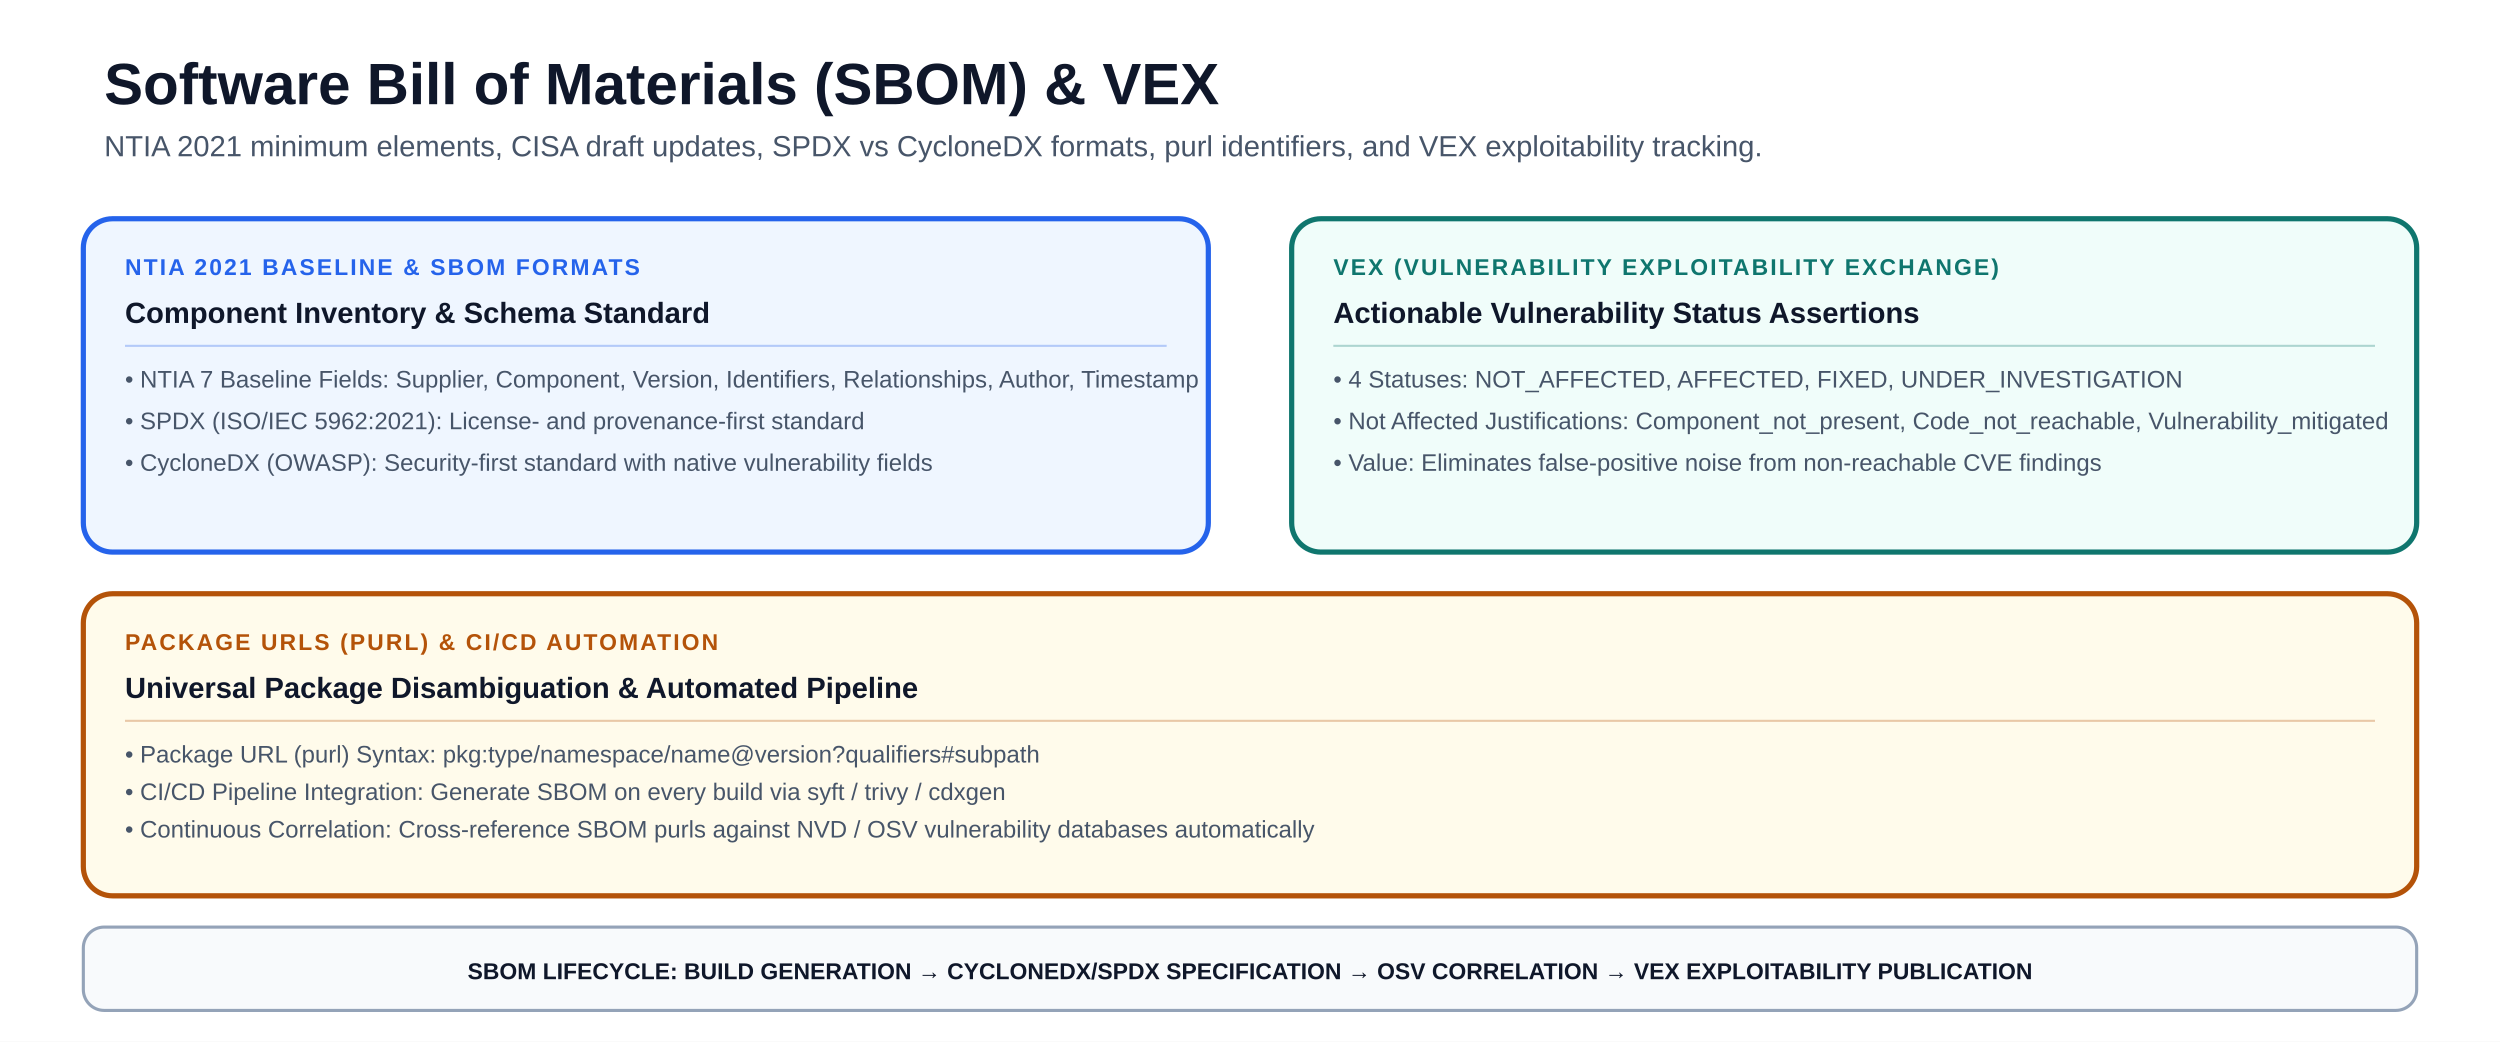
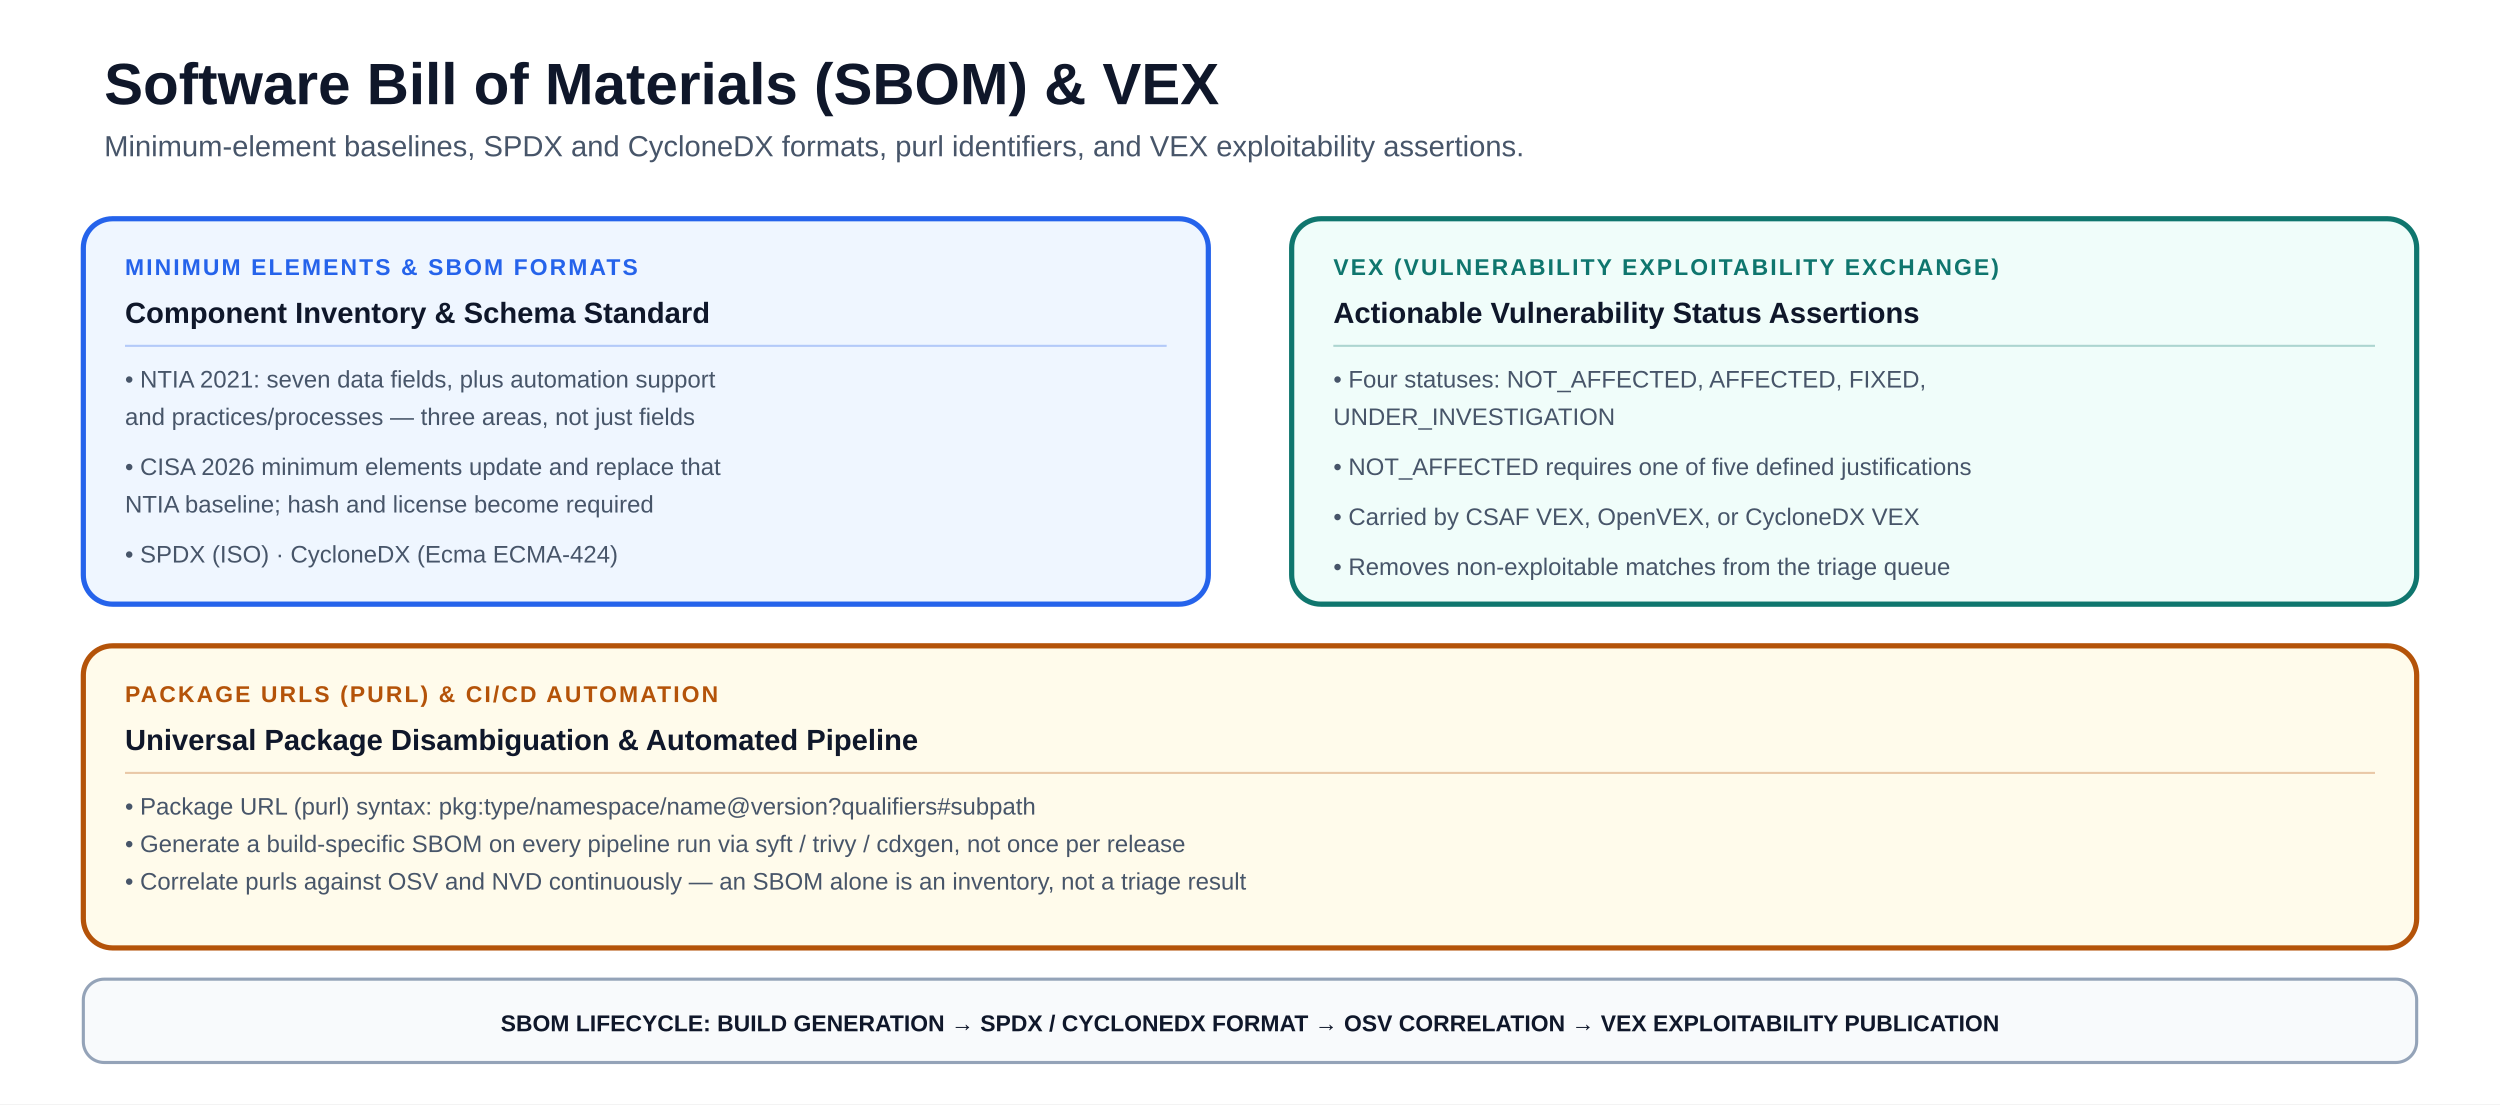
- <svg xmlns="http://www.w3.org/2000/svg" viewBox="0 0 1200 500" font-family="-apple-system, BlinkMacSystemFont, 'Segoe UI', Arial, sans-serif" role="img" aria-labelledby="title description">
-   <rect width="1200" height="500" fill="#ffffff" />
+ <svg xmlns="http://www.w3.org/2000/svg" viewBox="0 0 1200 530" font-family="-apple-system, BlinkMacSystemFont, 'Segoe UI', Arial, sans-serif" role="img" aria-labelledby="sbomarch-title sbomarch-desc">
+   <rect width="1200" height="530" fill="#ffffff" />
  <text x="50" y="50" font-size="28" font-weight="850" fill="#0f172a">Software Bill of Materials (SBOM) &amp; VEX</text>
-   <text x="50" y="75" font-size="14" fill="#475569">NTIA 2021 minimum elements, CISA draft updates, SPDX vs CycloneDX formats, purl identifiers, and VEX exploitability tracking.</text>
-   <rect x="40" y="105" width="540" height="160" rx="14" fill="#eff6ff" stroke="#2563eb" stroke-width="2.5" />
-   <text x="60" y="132" font-size="11" font-weight="900" letter-spacing="1" fill="#2563eb">NTIA 2021 BASELINE &amp; SBOM FORMATS</text>
+   <text x="50" y="75" font-size="14" fill="#475569">Minimum-element baselines, SPDX and CycloneDX formats, purl identifiers, and VEX exploitability assertions.</text>
+   <rect x="40" y="105" width="540" height="185" rx="14" fill="#eff6ff" stroke="#2563eb" stroke-width="2.5" />
+   <text x="60" y="132" font-size="11" font-weight="900" letter-spacing="1" fill="#2563eb">MINIMUM ELEMENTS &amp; SBOM FORMATS</text>
  <text x="60" y="155" font-size="14" font-weight="800" fill="#0f172a">Component Inventory &amp; Schema Standard</text>
  <line x1="60" y1="166" x2="560" y2="166" stroke="#2563eb" stroke-opacity="0.3" stroke-width="1" />
-   <text x="60" y="186" font-size="11.5" font-weight="500" fill="#475569">• NTIA 7 Baseline Fields: Supplier, Component, Version, Identifiers, Relationships, Author, Timestamp</text>
-   <text x="60" y="206" font-size="11.5" font-weight="500" fill="#475569">• SPDX (ISO/IEC 5962:2021): License- and provenance-first standard</text>
-   <text x="60" y="226" font-size="11.5" font-weight="500" fill="#475569">• CycloneDX (OWASP): Security-first standard with native vulnerability fields</text>
-   <rect x="620" y="105" width="540" height="160" rx="14" fill="#f0fdfa" stroke="#0f766e" stroke-width="2.5" />
+   <text x="60" y="186" font-size="11.5" font-weight="500" fill="#475569">• NTIA 2021: seven data fields, plus automation support</text>
+   <text x="60" y="204" font-size="11.5" font-weight="500" fill="#475569">  and practices/processes — three areas, not just fields</text>
+   <text x="60" y="228" font-size="11.5" font-weight="500" fill="#475569">• CISA 2026 minimum elements update and replace that</text>
+   <text x="60" y="246" font-size="11.5" font-weight="500" fill="#475569">  NTIA baseline; hash and license become required</text>
+   <text x="60" y="270" font-size="11.5" font-weight="500" fill="#475569">• SPDX (ISO) · CycloneDX (Ecma ECMA-424)</text>
+   <rect x="620" y="105" width="540" height="185" rx="14" fill="#f0fdfa" stroke="#0f766e" stroke-width="2.5" />
  <text x="640" y="132" font-size="11" font-weight="900" letter-spacing="1" fill="#0f766e">VEX (VULNERABILITY EXPLOITABILITY EXCHANGE)</text>
  <text x="640" y="155" font-size="14" font-weight="800" fill="#0f172a">Actionable Vulnerability Status Assertions</text>
  <line x1="640" y1="166" x2="1140" y2="166" stroke="#0f766e" stroke-opacity="0.3" stroke-width="1" />
-   <text x="640" y="186" font-size="11.5" font-weight="500" fill="#475569">• 4 Statuses: NOT_AFFECTED, AFFECTED, FIXED, UNDER_INVESTIGATION</text>
-   <text x="640" y="206" font-size="11.5" font-weight="500" fill="#475569">• Not Affected Justifications: Component_not_present, Code_not_reachable, Vulnerability_mitigated</text>
-   <text x="640" y="226" font-size="11.5" font-weight="500" fill="#475569">• Value: Eliminates false-positive noise from non-reachable CVE findings</text>
-   <rect x="40" y="285" width="1120" height="145" rx="14" fill="#fffbeb" stroke="#b45309" stroke-width="2.5" />
-   <text x="60" y="312" font-size="11" font-weight="900" letter-spacing="1" fill="#b45309">PACKAGE URLS (PURL) &amp; CI/CD AUTOMATION</text>
-   <text x="60" y="335" font-size="14" font-weight="800" fill="#0f172a">Universal Package Disambiguation &amp; Automated Pipeline</text>
-   <line x1="60" y1="346" x2="1140" y2="346" stroke="#b45309" stroke-opacity="0.3" stroke-width="1" />
-   <text x="60" y="366" font-size="11.5" font-weight="500" fill="#475569">• Package URL (purl) Syntax: pkg:type/namespace/name@version?qualifiers#subpath</text>
-   <text x="60" y="384" font-size="11.5" font-weight="500" fill="#475569">• CI/CD Pipeline Integration: Generate SBOM on every build via syft / trivy / cdxgen</text>
-   <text x="60" y="402" font-size="11.5" font-weight="500" fill="#475569">• Continuous Correlation: Cross-reference SBOM purls against NVD / OSV vulnerability databases automatically</text>
-   <rect x="40" y="445" width="1120" height="40" rx="10" fill="#f8fafc" stroke="#94a3b8" stroke-width="1.5" />
-   <text x="600" y="470" text-anchor="middle" font-size="11" font-weight="800" fill="#0f172a">SBOM LIFECYCLE: BUILD GENERATION → CYCLONEDX/SPDX SPECIFICATION → OSV CORRELATION → VEX EXPLOITABILITY PUBLICATION</text>
+   <text x="640" y="186" font-size="11.5" font-weight="500" fill="#475569">• Four statuses: NOT_AFFECTED, AFFECTED, FIXED,</text>
+   <text x="640" y="204" font-size="11.5" font-weight="500" fill="#475569">  UNDER_INVESTIGATION</text>
+   <text x="640" y="228" font-size="11.5" font-weight="500" fill="#475569">• NOT_AFFECTED requires one of five defined justifications</text>
+   <text x="640" y="252" font-size="11.5" font-weight="500" fill="#475569">• Carried by CSAF VEX, OpenVEX, or CycloneDX VEX</text>
+   <text x="640" y="276" font-size="11.5" font-weight="500" fill="#475569">• Removes non-exploitable matches from the triage queue</text>
+   <rect x="40" y="310" width="1120" height="145" rx="14" fill="#fffbeb" stroke="#b45309" stroke-width="2.5" />
+   <text x="60" y="337" font-size="11" font-weight="900" letter-spacing="1" fill="#b45309">PACKAGE URLS (PURL) &amp; CI/CD AUTOMATION</text>
+   <text x="60" y="360" font-size="14" font-weight="800" fill="#0f172a">Universal Package Disambiguation &amp; Automated Pipeline</text>
+   <line x1="60" y1="371" x2="1140" y2="371" stroke="#b45309" stroke-opacity="0.3" stroke-width="1" />
+   <text x="60" y="391" font-size="11.5" font-weight="500" fill="#475569">• Package URL (purl) syntax: pkg:type/namespace/name@version?qualifiers#subpath</text>
+   <text x="60" y="409" font-size="11.5" font-weight="500" fill="#475569">• Generate a build-specific SBOM on every pipeline run via syft / trivy / cdxgen, not once per release</text>
+   <text x="60" y="427" font-size="11.5" font-weight="500" fill="#475569">• Correlate purls against OSV and NVD continuously — an SBOM alone is an inventory, not a triage result</text>
+   <rect x="40" y="470" width="1120" height="40" rx="10" fill="#f8fafc" stroke="#94a3b8" stroke-width="1.5" />
+   <text x="600" y="495" text-anchor="middle" font-size="11" font-weight="800" fill="#0f172a">SBOM LIFECYCLE: BUILD GENERATION → SPDX / CYCLONEDX FORMAT → OSV CORRELATION → VEX EXPLOITABILITY PUBLICATION</text>
</svg>
